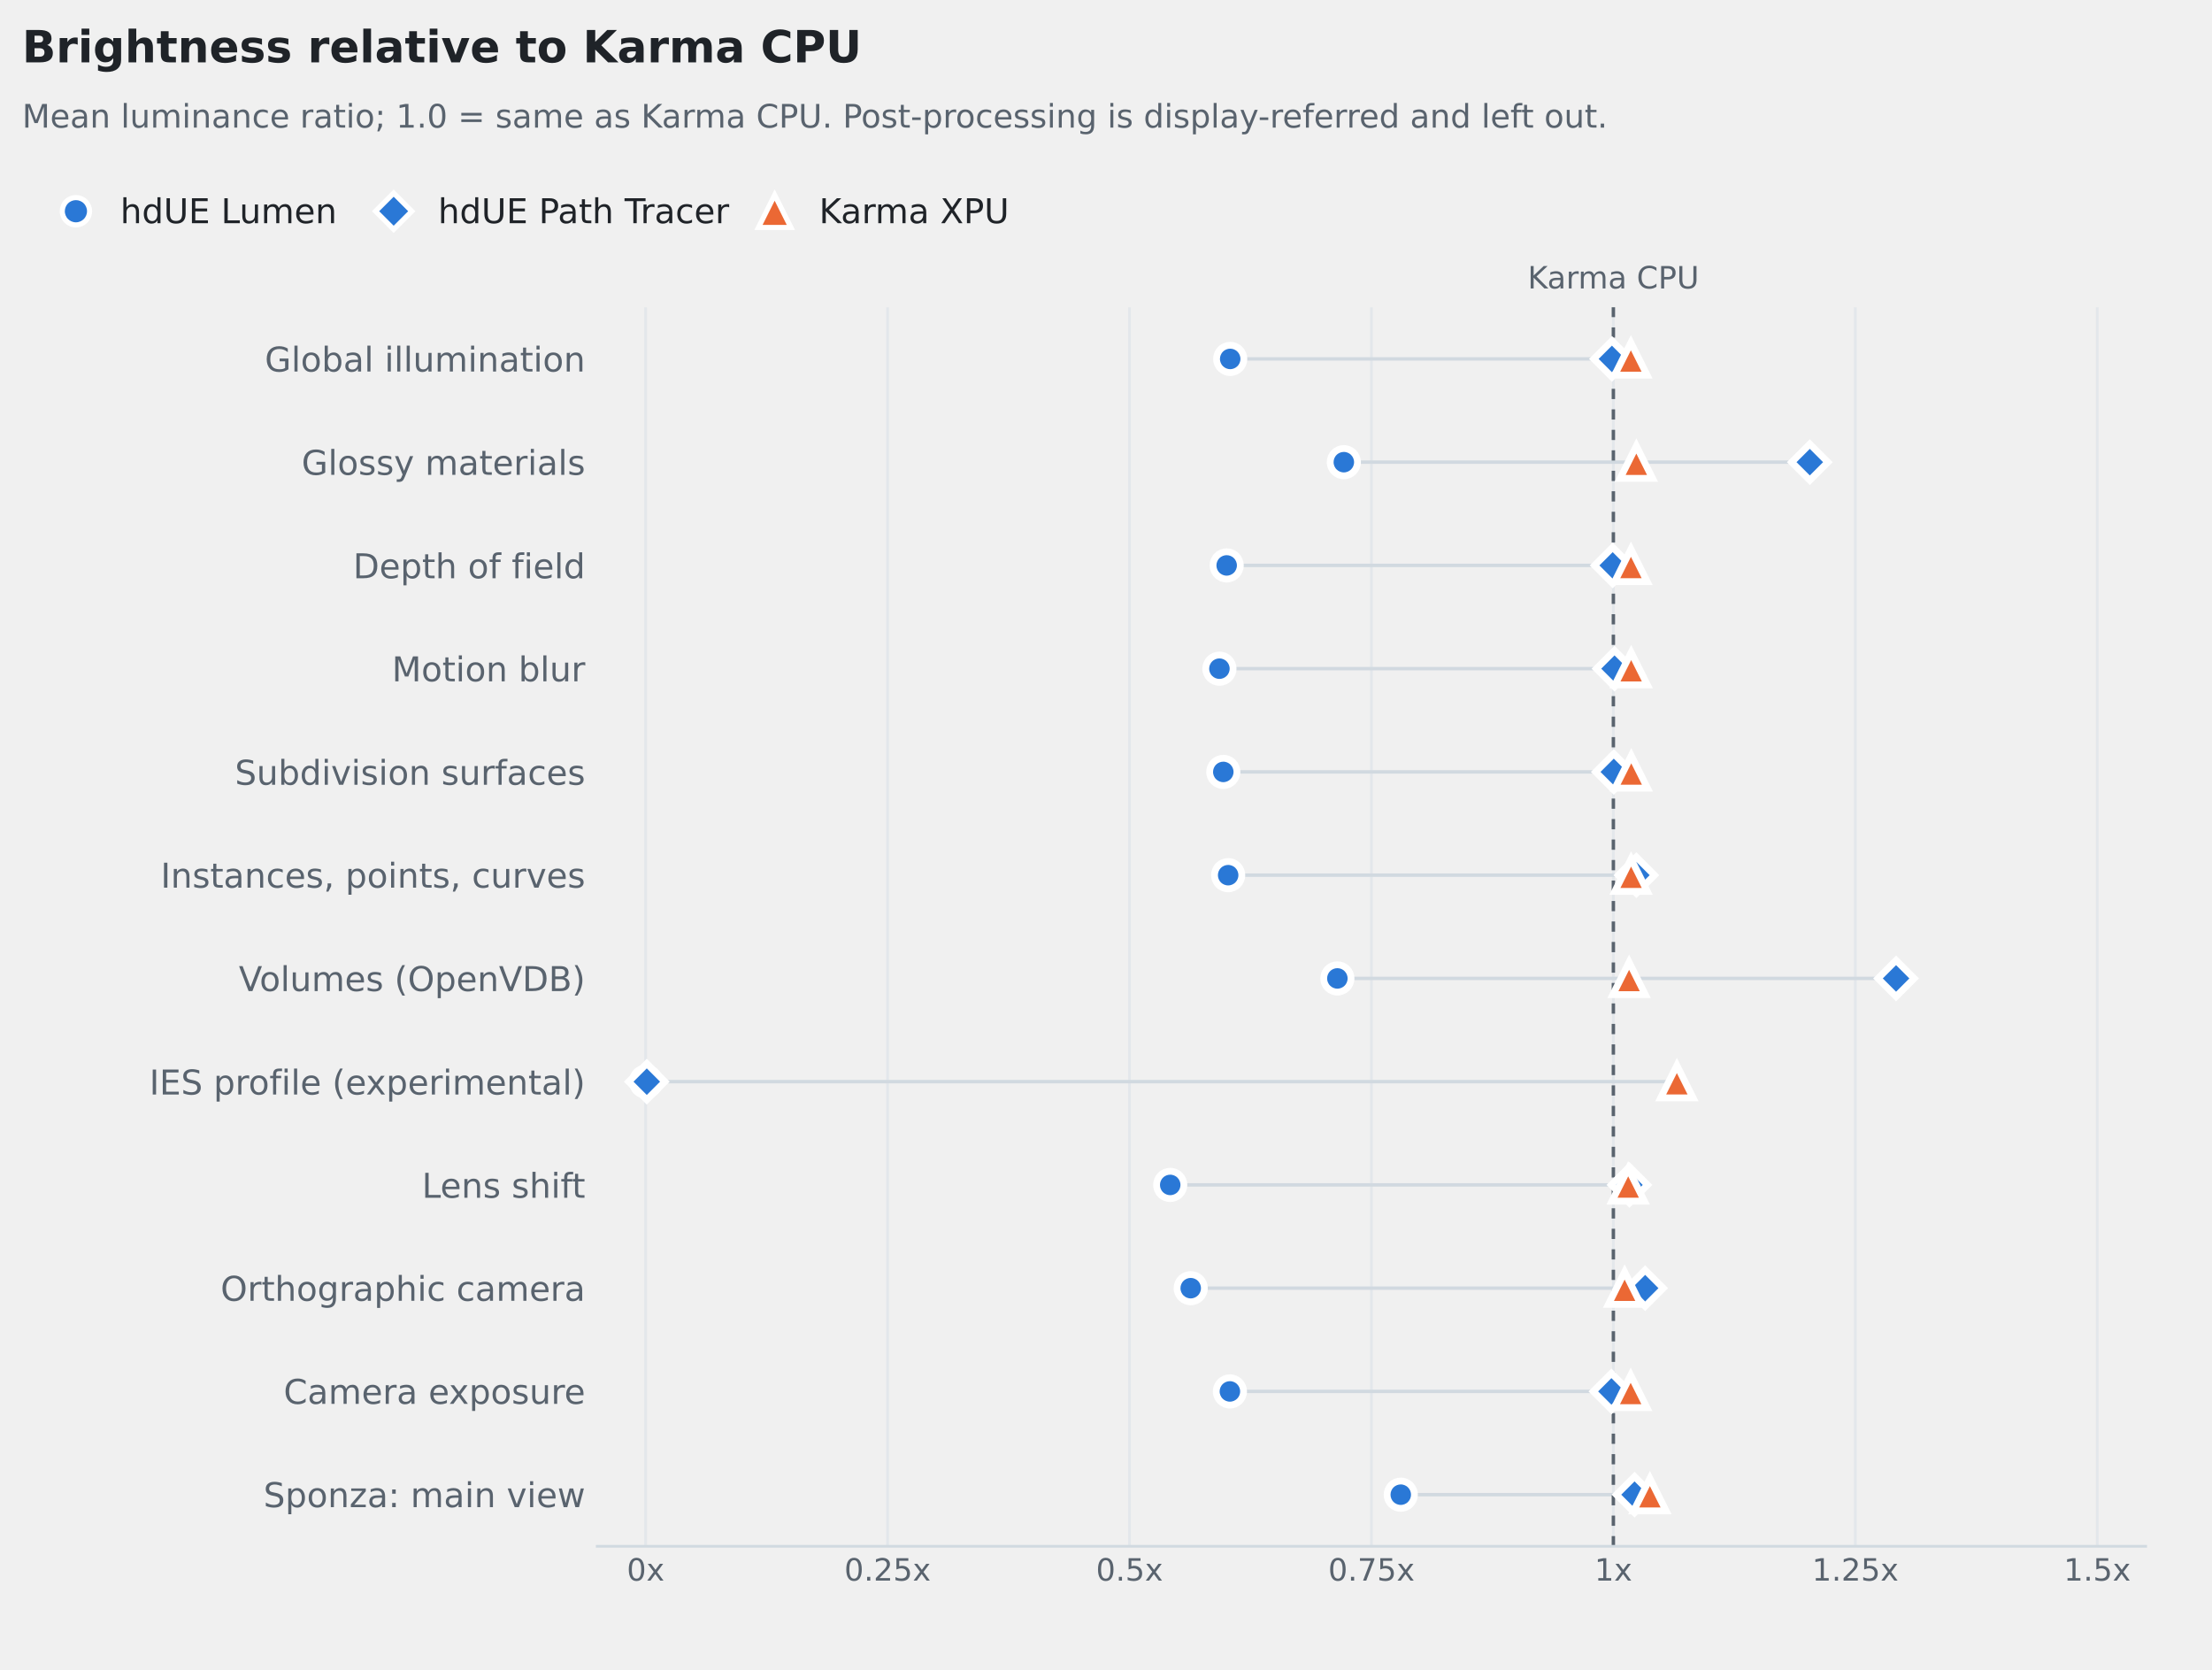
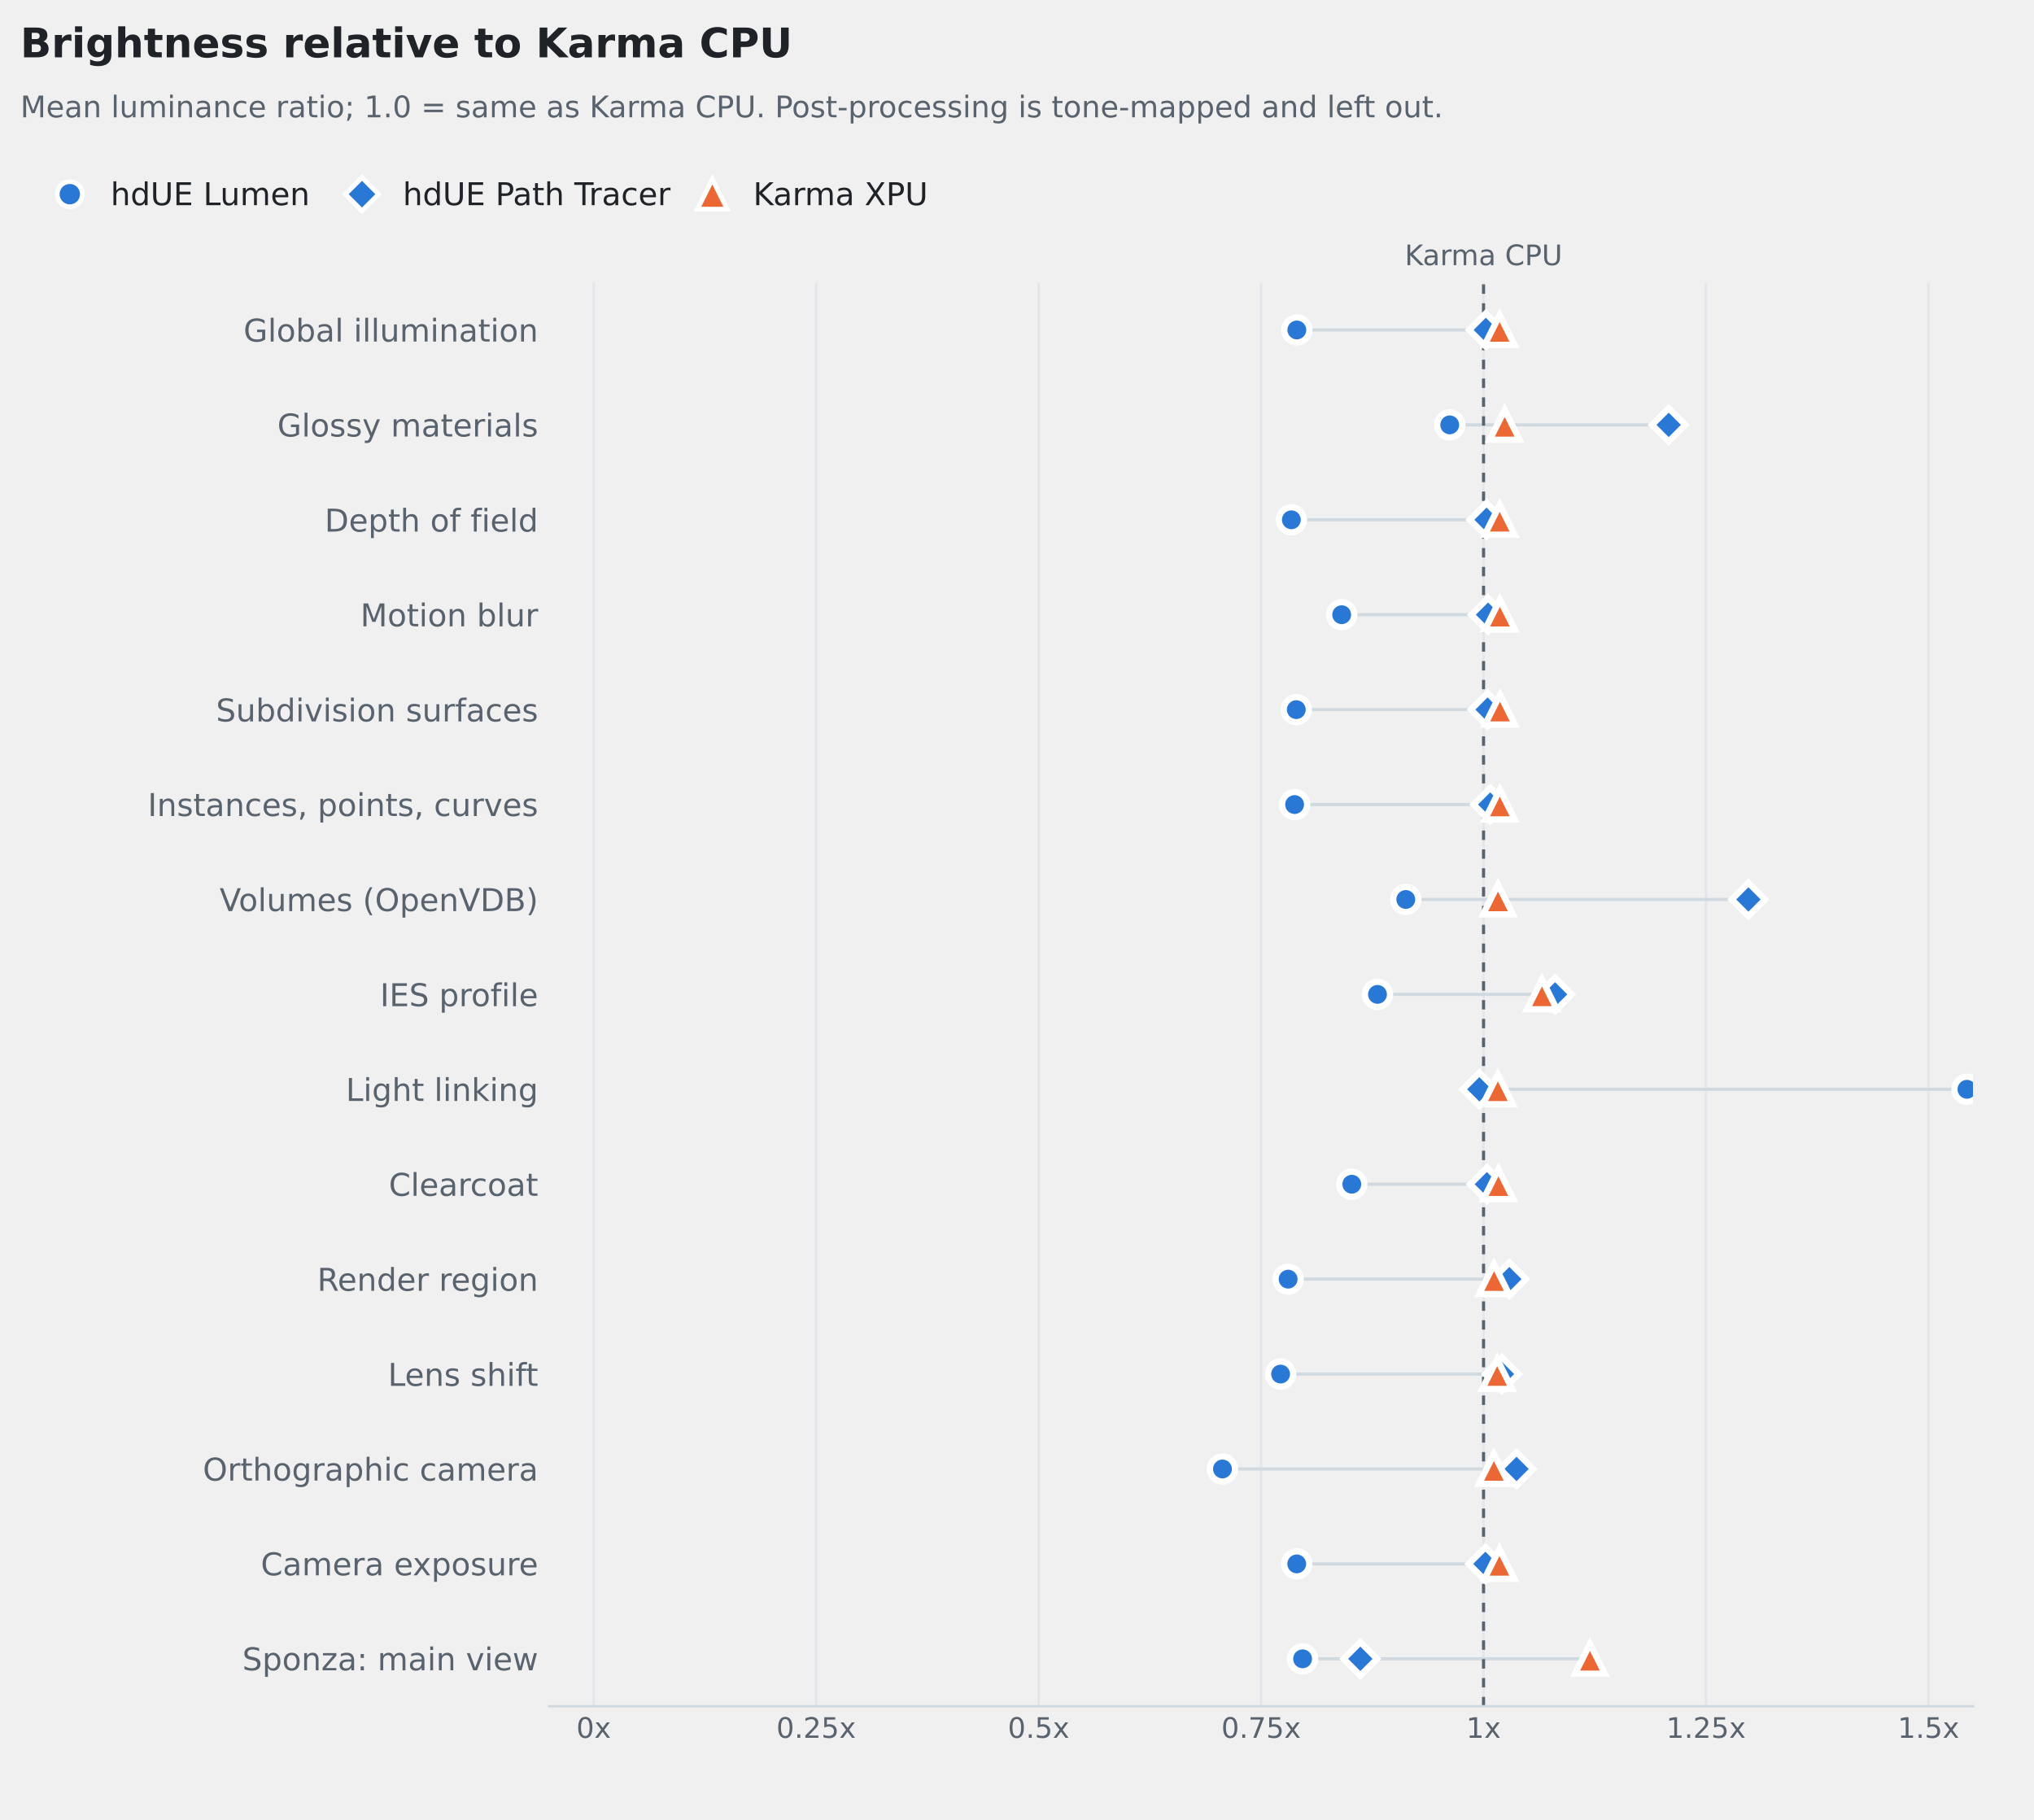
- <svg xmlns="http://www.w3.org/2000/svg" xmlns:xlink="http://www.w3.org/1999/xlink" width="648pt" height="488.88pt" viewBox="0 0 648 488.88" version="1.1">
+ <svg xmlns="http://www.w3.org/2000/svg" xmlns:xlink="http://www.w3.org/1999/xlink" width="648pt" height="579.6pt" viewBox="0 0 648 579.6" version="1.1">
  <defs>
    <style type="text/css">*{stroke-linejoin: round; stroke-linecap: butt}</style>
  </defs>
  <g id="figure_1">
    <g id="patch_1">
-       <path d="M 0 488.88  L 648 488.88  L 648 0  L 0 0  L 0 488.88  z " style="fill: none; opacity: 0" />
+       <path d="M 0 579.6  L 648 579.6  L 648 0  L 0 0  L 0 579.6  z " style="fill: none; opacity: 0" />
    </g>
    <g id="axes_1">
      <g id="patch_2">
-         <path d="M 174.96 452.88  L 628.56 452.88  L 628.56 90  L 174.96 90  L 174.96 452.88  z " style="fill: none" />
+         <path d="M 174.96 543.6  L 628.56 543.6  L 628.56 90  L 174.96 90  L 174.96 543.6  z " style="fill: none" />
      </g>
      <g id="matplotlib.axis_1">
        <g id="xtick_1">
          <g id="line2d_1">
-             <path d="M 189.135 452.88  L 189.135 90  " clip-path="url(#pdfcd47c5ab)" style="fill: none; stroke: #e3e7eb; stroke-width: 0.8; stroke-linecap: square" />
+             <path d="M 189.135 543.6  L 189.135 90  " clip-path="url(#p915c57d8f7)" style="fill: none; stroke: #e3e7eb; stroke-width: 0.8; stroke-linecap: square" />
          </g>
          <g id="line2d_2" />
          <g id="text_1">
-             <text style="font-size: 9px; font-family: 'Segoe UI', 'DejaVu Sans'; text-anchor: middle; fill: #59636e" x="189.135" y="462.932" transform="rotate(-0 189.135 462.9322)">0x</text>
+             <text style="font-size: 9px; font-family: 'Segoe UI', 'DejaVu Sans'; text-anchor: middle; fill: #59636e" x="189.135" y="553.652" transform="rotate(-0 189.135 553.6522)">0x</text>
          </g>
        </g>
        <g id="xtick_2">
          <g id="line2d_3">
-             <path d="M 260.01 452.88  L 260.01 90  " clip-path="url(#pdfcd47c5ab)" style="fill: none; stroke: #e3e7eb; stroke-width: 0.8; stroke-linecap: square" />
+             <path d="M 260.01 543.6  L 260.01 90  " clip-path="url(#p915c57d8f7)" style="fill: none; stroke: #e3e7eb; stroke-width: 0.8; stroke-linecap: square" />
          </g>
          <g id="line2d_4" />
          <g id="text_2">
-             <text style="font-size: 9px; font-family: 'Segoe UI', 'DejaVu Sans'; text-anchor: middle; fill: #59636e" x="260.01" y="462.932" transform="rotate(-0 260.01 462.9322)">0.25x</text>
+             <text style="font-size: 9px; font-family: 'Segoe UI', 'DejaVu Sans'; text-anchor: middle; fill: #59636e" x="260.01" y="553.652" transform="rotate(-0 260.01 553.6522)">0.25x</text>
          </g>
        </g>
        <g id="xtick_3">
          <g id="line2d_5">
-             <path d="M 330.885 452.88  L 330.885 90  " clip-path="url(#pdfcd47c5ab)" style="fill: none; stroke: #e3e7eb; stroke-width: 0.8; stroke-linecap: square" />
+             <path d="M 330.885 543.6  L 330.885 90  " clip-path="url(#p915c57d8f7)" style="fill: none; stroke: #e3e7eb; stroke-width: 0.8; stroke-linecap: square" />
          </g>
          <g id="line2d_6" />
          <g id="text_3">
-             <text style="font-size: 9px; font-family: 'Segoe UI', 'DejaVu Sans'; text-anchor: middle; fill: #59636e" x="330.885" y="462.932" transform="rotate(-0 330.885 462.9322)">0.5x</text>
+             <text style="font-size: 9px; font-family: 'Segoe UI', 'DejaVu Sans'; text-anchor: middle; fill: #59636e" x="330.885" y="553.652" transform="rotate(-0 330.885 553.6522)">0.5x</text>
          </g>
        </g>
        <g id="xtick_4">
          <g id="line2d_7">
-             <path d="M 401.76 452.88  L 401.76 90  " clip-path="url(#pdfcd47c5ab)" style="fill: none; stroke: #e3e7eb; stroke-width: 0.8; stroke-linecap: square" />
+             <path d="M 401.76 543.6  L 401.76 90  " clip-path="url(#p915c57d8f7)" style="fill: none; stroke: #e3e7eb; stroke-width: 0.8; stroke-linecap: square" />
          </g>
          <g id="line2d_8" />
          <g id="text_4">
-             <text style="font-size: 9px; font-family: 'Segoe UI', 'DejaVu Sans'; text-anchor: middle; fill: #59636e" x="401.76" y="462.932" transform="rotate(-0 401.76 462.9322)">0.75x</text>
+             <text style="font-size: 9px; font-family: 'Segoe UI', 'DejaVu Sans'; text-anchor: middle; fill: #59636e" x="401.76" y="553.652" transform="rotate(-0 401.76 553.6522)">0.75x</text>
          </g>
        </g>
        <g id="xtick_5">
          <g id="line2d_9">
-             <path d="M 472.635 452.88  L 472.635 90  " clip-path="url(#pdfcd47c5ab)" style="fill: none; stroke: #e3e7eb; stroke-width: 0.8; stroke-linecap: square" />
+             <path d="M 472.635 543.6  L 472.635 90  " clip-path="url(#p915c57d8f7)" style="fill: none; stroke: #e3e7eb; stroke-width: 0.8; stroke-linecap: square" />
          </g>
          <g id="line2d_10" />
          <g id="text_5">
-             <text style="font-size: 9px; font-family: 'Segoe UI', 'DejaVu Sans'; text-anchor: middle; fill: #59636e" x="472.635" y="462.932" transform="rotate(-0 472.635 462.9322)">1x</text>
+             <text style="font-size: 9px; font-family: 'Segoe UI', 'DejaVu Sans'; text-anchor: middle; fill: #59636e" x="472.635" y="553.652" transform="rotate(-0 472.635 553.6522)">1x</text>
          </g>
        </g>
        <g id="xtick_6">
          <g id="line2d_11">
-             <path d="M 543.51 452.88  L 543.51 90  " clip-path="url(#pdfcd47c5ab)" style="fill: none; stroke: #e3e7eb; stroke-width: 0.8; stroke-linecap: square" />
+             <path d="M 543.51 543.6  L 543.51 90  " clip-path="url(#p915c57d8f7)" style="fill: none; stroke: #e3e7eb; stroke-width: 0.8; stroke-linecap: square" />
          </g>
          <g id="line2d_12" />
          <g id="text_6">
-             <text style="font-size: 9px; font-family: 'Segoe UI', 'DejaVu Sans'; text-anchor: middle; fill: #59636e" x="543.51" y="462.932" transform="rotate(-0 543.51 462.9322)">1.25x</text>
+             <text style="font-size: 9px; font-family: 'Segoe UI', 'DejaVu Sans'; text-anchor: middle; fill: #59636e" x="543.51" y="553.652" transform="rotate(-0 543.51 553.6522)">1.25x</text>
          </g>
        </g>
        <g id="xtick_7">
          <g id="line2d_13">
-             <path d="M 614.385 452.88  L 614.385 90  " clip-path="url(#pdfcd47c5ab)" style="fill: none; stroke: #e3e7eb; stroke-width: 0.8; stroke-linecap: square" />
+             <path d="M 614.385 543.6  L 614.385 90  " clip-path="url(#p915c57d8f7)" style="fill: none; stroke: #e3e7eb; stroke-width: 0.8; stroke-linecap: square" />
          </g>
          <g id="line2d_14" />
          <g id="text_7">
-             <text style="font-size: 9px; font-family: 'Segoe UI', 'DejaVu Sans'; text-anchor: middle; fill: #59636e" x="614.385" y="462.932" transform="rotate(-0 614.385 462.9322)">1.5x</text>
+             <text style="font-size: 9px; font-family: 'Segoe UI', 'DejaVu Sans'; text-anchor: middle; fill: #59636e" x="614.385" y="553.652" transform="rotate(-0 614.385 553.6522)">1.5x</text>
          </g>
        </g>
      </g>
      <g id="matplotlib.axis_2">
        <g id="ytick_1">
          <g id="line2d_15" />
          <g id="text_8">
            <text style="font-size: 10px; font-family: 'Segoe UI', 'DejaVu Sans'; text-anchor: end; fill: #59636e" x="171.46" y="108.822" transform="rotate(-0 171.46 108.8216)">Global illumination</text>
          </g>
        </g>
        <g id="ytick_2">
          <g id="line2d_16" />
          <g id="text_9">
            <text style="font-size: 10px; font-family: 'Segoe UI', 'DejaVu Sans'; text-anchor: end; fill: #59636e" x="171.46" y="139.062" transform="rotate(-0 171.46 139.0616)">Glossy materials</text>
          </g>
        </g>
        <g id="ytick_3">
          <g id="line2d_17" />
          <g id="text_10">
            <text style="font-size: 10px; font-family: 'Segoe UI', 'DejaVu Sans'; text-anchor: end; fill: #59636e" x="171.46" y="169.355" transform="rotate(-0 171.46 169.3547)">Depth of field</text>
          </g>
        </g>
        <g id="ytick_4">
          <g id="line2d_18" />
          <g id="text_11">
            <text style="font-size: 10px; font-family: 'Segoe UI', 'DejaVu Sans'; text-anchor: end; fill: #59636e" x="171.46" y="199.542" transform="rotate(-0 171.46 199.5416)">Motion blur</text>
          </g>
        </g>
        <g id="ytick_5">
          <g id="line2d_19" />
          <g id="text_12">
            <text style="font-size: 10px; font-family: 'Segoe UI', 'DejaVu Sans'; text-anchor: end; fill: #59636e" x="171.46" y="229.835" transform="rotate(-0 171.46 229.8347)">Subdivision surfaces</text>
          </g>
        </g>
        <g id="ytick_6">
          <g id="line2d_20" />
          <g id="text_13">
            <text style="font-size: 10px; font-family: 'Segoe UI', 'DejaVu Sans'; text-anchor: end; fill: #59636e" x="171.46" y="259.975" transform="rotate(-0 171.46 259.9747)">Instances, points, curves</text>
          </g>
        </g>
        <g id="ytick_7">
          <g id="line2d_21" />
          <g id="text_14">
            <text style="font-size: 10px; font-family: 'Segoe UI', 'DejaVu Sans'; text-anchor: end; fill: #59636e" x="171.46" y="290.262" transform="rotate(-0 171.46 290.2616)">Volumes (OpenVDB)</text>
          </g>
        </g>
        <g id="ytick_8">
          <g id="line2d_22" />
          <g id="text_15">
-             <text style="font-size: 10px; font-family: 'Segoe UI', 'DejaVu Sans'; text-anchor: end; fill: #59636e" x="171.46" y="320.555" transform="rotate(-0 171.46 320.5547)">IES profile (experimental)</text>
+             <text style="font-size: 10px; font-family: 'Segoe UI', 'DejaVu Sans'; text-anchor: end; fill: #59636e" x="171.46" y="320.555" transform="rotate(-0 171.46 320.5547)">IES profile</text>
          </g>
        </g>
        <g id="ytick_9">
          <g id="line2d_23" />
          <g id="text_16">
-             <text style="font-size: 10px; font-family: 'Segoe UI', 'DejaVu Sans'; text-anchor: end; fill: #59636e" x="171.46" y="350.795" transform="rotate(-0 171.46 350.7947)">Lens shift</text>
+             <text style="font-size: 10px; font-family: 'Segoe UI', 'DejaVu Sans'; text-anchor: end; fill: #59636e" x="171.46" y="350.742" transform="rotate(-0 171.46 350.7416)">Light linking</text>
          </g>
        </g>
        <g id="ytick_10">
          <g id="line2d_24" />
          <g id="text_17">
-             <text style="font-size: 10px; font-family: 'Segoe UI', 'DejaVu Sans'; text-anchor: end; fill: #59636e" x="171.46" y="380.982" transform="rotate(-0 171.46 380.9816)">Orthographic camera</text>
+             <text style="font-size: 10px; font-family: 'Segoe UI', 'DejaVu Sans'; text-anchor: end; fill: #59636e" x="171.46" y="380.982" transform="rotate(-0 171.46 380.9816)">Clearcoat</text>
          </g>
        </g>
        <g id="ytick_11">
          <g id="line2d_25" />
          <g id="text_18">
-             <text style="font-size: 10px; font-family: 'Segoe UI', 'DejaVu Sans'; text-anchor: end; fill: #59636e" x="171.46" y="411.16" transform="rotate(-0 171.46 411.1601)">Camera exposure</text>
+             <text style="font-size: 10px; font-family: 'Segoe UI', 'DejaVu Sans'; text-anchor: end; fill: #59636e" x="171.46" y="411.222" transform="rotate(-0 171.46 411.2216)">Render region</text>
          </g>
        </g>
        <g id="ytick_12">
          <g id="line2d_26" />
          <g id="text_19">
-             <text style="font-size: 10px; font-family: 'Segoe UI', 'DejaVu Sans'; text-anchor: end; fill: #59636e" x="171.46" y="441.415" transform="rotate(-0 171.46 441.4147)">Sponza: main view</text>
-           </g>
-         </g>
-       </g>
-       <g id="line2d_27">
-         <path d="M 360.383 105.12  L 477.759 105.12  " clip-path="url(#pdfcd47c5ab)" style="fill: none; stroke: #d1d9e0; stroke-linecap: square" />
-       </g>
-       <g id="line2d_28">
-         <path d="M 393.671 135.36  L 530.176 135.36  " clip-path="url(#pdfcd47c5ab)" style="fill: none; stroke: #d1d9e0; stroke-linecap: square" />
-       </g>
-       <g id="line2d_29">
-         <path d="M 359.349 165.6  L 477.783 165.6  " clip-path="url(#pdfcd47c5ab)" style="fill: none; stroke: #d1d9e0; stroke-linecap: square" />
+             <text style="font-size: 10px; font-family: 'Segoe UI', 'DejaVu Sans'; text-anchor: end; fill: #59636e" x="171.46" y="441.515" transform="rotate(-0 171.46 441.5147)">Lens shift</text>
+           </g>
+         </g>
+         <g id="ytick_13">
+           <g id="line2d_27" />
+           <g id="text_20">
+             <text style="font-size: 10px; font-family: 'Segoe UI', 'DejaVu Sans'; text-anchor: end; fill: #59636e" x="171.46" y="471.702" transform="rotate(-0 171.46 471.7016)">Orthographic camera</text>
+           </g>
+         </g>
+         <g id="ytick_14">
+           <g id="line2d_28" />
+           <g id="text_21">
+             <text style="font-size: 10px; font-family: 'Segoe UI', 'DejaVu Sans'; text-anchor: end; fill: #59636e" x="171.46" y="501.88" transform="rotate(-0 171.46 501.8801)">Camera exposure</text>
+           </g>
+         </g>
+         <g id="ytick_15">
+           <g id="line2d_29" />
+           <g id="text_22">
+             <text style="font-size: 10px; font-family: 'Segoe UI', 'DejaVu Sans'; text-anchor: end; fill: #59636e" x="171.46" y="532.135" transform="rotate(-0 171.46 532.1347)">Sponza: main view</text>
+           </g>
+         </g>
      </g>
      <g id="line2d_30">
-         <path d="M 357.225 195.84  L 477.847 195.84  " clip-path="url(#pdfcd47c5ab)" style="fill: none; stroke: #d1d9e0; stroke-linecap: square" />
+         <path d="M 413.15 105.12  L 477.759 105.12  " clip-path="url(#p915c57d8f7)" style="fill: none; stroke: #d1d9e0; stroke-linecap: square" />
      </g>
      <g id="line2d_31">
-         <path d="M 358.362 226.08  L 477.873 226.08  " clip-path="url(#pdfcd47c5ab)" style="fill: none; stroke: #d1d9e0; stroke-linecap: square" />
+         <path d="M 461.857 135.36  L 531.619 135.36  " clip-path="url(#p915c57d8f7)" style="fill: none; stroke: #d1d9e0; stroke-linecap: square" />
      </g>
      <g id="line2d_32">
-         <path d="M 359.783 256.32  L 479.368 256.32  " clip-path="url(#pdfcd47c5ab)" style="fill: none; stroke: #d1d9e0; stroke-linecap: square" />
+         <path d="M 411.409 165.6  L 477.783 165.6  " clip-path="url(#p915c57d8f7)" style="fill: none; stroke: #d1d9e0; stroke-linecap: square" />
      </g>
      <g id="line2d_33">
-         <path d="M 391.776 286.56  L 555.449 286.56  " clip-path="url(#pdfcd47c5ab)" style="fill: none; stroke: #d1d9e0; stroke-linecap: square" />
+         <path d="M 427.441 195.84  L 477.847 195.84  " clip-path="url(#p915c57d8f7)" style="fill: none; stroke: #d1d9e0; stroke-linecap: square" />
      </g>
      <g id="line2d_34">
-         <path d="M 189.237 316.8  L 491.234 316.8  " clip-path="url(#pdfcd47c5ab)" style="fill: none; stroke: #d1d9e0; stroke-linecap: square" />
+         <path d="M 412.973 226.08  L 477.873 226.08  " clip-path="url(#p915c57d8f7)" style="fill: none; stroke: #d1d9e0; stroke-linecap: square" />
      </g>
      <g id="line2d_35">
-         <path d="M 342.812 347.04  L 477.338 347.04  " clip-path="url(#pdfcd47c5ab)" style="fill: none; stroke: #d1d9e0; stroke-linecap: square" />
+         <path d="M 412.437 256.32  L 477.823 256.32  " clip-path="url(#p915c57d8f7)" style="fill: none; stroke: #d1d9e0; stroke-linecap: square" />
      </g>
      <g id="line2d_36">
-         <path d="M 348.817 377.28  L 481.948 377.28  " clip-path="url(#pdfcd47c5ab)" style="fill: none; stroke: #d1d9e0; stroke-linecap: square" />
+         <path d="M 447.86 286.56  L 557.011 286.56  " clip-path="url(#p915c57d8f7)" style="fill: none; stroke: #d1d9e0; stroke-linecap: square" />
      </g>
      <g id="line2d_37">
-         <path d="M 360.294 407.52  L 477.702 407.52  " clip-path="url(#pdfcd47c5ab)" style="fill: none; stroke: #d1d9e0; stroke-linecap: square" />
+         <path d="M 438.849 316.8  L 495.421 316.8  " clip-path="url(#p915c57d8f7)" style="fill: none; stroke: #d1d9e0; stroke-linecap: square" />
      </g>
      <g id="line2d_38">
-         <path d="M 410.35 437.76  L 483.333 437.76  " clip-path="url(#pdfcd47c5ab)" style="fill: none; stroke: #d1d9e0; stroke-linecap: square" />
+         <path d="M 471.293 347.04  L 626.634 347.04  " clip-path="url(#p915c57d8f7)" style="fill: none; stroke: #d1d9e0; stroke-linecap: square" />
      </g>
      <g id="line2d_39">
-         <path d="M 472.635 452.88  L 472.635 90  " clip-path="url(#pdfcd47c5ab)" style="fill: none; stroke-dasharray: 3,3; stroke-dashoffset: 0; stroke: #59636e" />
+         <path d="M 430.657 377.28  L 477.378 377.28  " clip-path="url(#p915c57d8f7)" style="fill: none; stroke: #d1d9e0; stroke-linecap: square" />
+       </g>
+       <g id="line2d_40">
+         <path d="M 410.377 407.52  L 480.845 407.52  " clip-path="url(#p915c57d8f7)" style="fill: none; stroke: #d1d9e0; stroke-linecap: square" />
+       </g>
+       <g id="line2d_41">
+         <path d="M 407.98 437.76  L 478.503 437.76  " clip-path="url(#p915c57d8f7)" style="fill: none; stroke: #d1d9e0; stroke-linecap: square" />
+       </g>
+       <g id="line2d_42">
+         <path d="M 389.46 468  L 483.14 468  " clip-path="url(#p915c57d8f7)" style="fill: none; stroke: #d1d9e0; stroke-linecap: square" />
+       </g>
+       <g id="line2d_43">
+         <path d="M 413.117 498.24  L 477.702 498.24  " clip-path="url(#p915c57d8f7)" style="fill: none; stroke: #d1d9e0; stroke-linecap: square" />
+       </g>
+       <g id="line2d_44">
+         <path d="M 414.986 528.48  L 506.54 528.48  " clip-path="url(#p915c57d8f7)" style="fill: none; stroke: #d1d9e0; stroke-linecap: square" />
+       </g>
+       <g id="line2d_45">
+         <path d="M 472.635 543.6  L 472.635 90  " clip-path="url(#p915c57d8f7)" style="fill: none; stroke-dasharray: 3,3; stroke-dashoffset: 0; stroke: #59636e" />
      </g>
      <g id="patch_3">
-         <path d="M 174.96 452.88  L 628.56 452.88  " style="fill: none; stroke: #d1d9e0; stroke-width: 0.8; stroke-linejoin: miter; stroke-linecap: square" />
-       </g>
-       <g id="text_20">
+         <path d="M 174.96 543.6  L 628.56 543.6  " style="fill: none; stroke: #d1d9e0; stroke-width: 0.8; stroke-linejoin: miter; stroke-linecap: square" />
+       </g>
+       <g id="text_23">
        <text style="font-size: 9px; font-family: 'Segoe UI', 'DejaVu Sans'; text-anchor: middle; fill: #59636e" x="472.635" y="84.477" transform="rotate(-0 472.635 84.47716)">Karma CPU</text>
      </g>
-       <g id="line2d_40">
+       <g id="line2d_46">
        <defs>
-           <path id="m170db72bab" d="M 0 4  C 1.061 4 2.078 3.579 2.828 2.828  C 3.579 2.078 4 1.061 4 0  C 4 -1.061 3.579 -2.078 2.828 -2.828  C 2.078 -3.579 1.061 -4 0 -4  C -1.061 -4 -2.078 -3.579 -2.828 -2.828  C -3.579 -2.078 -4 -1.061 -4 0  C -4 1.061 -3.579 2.078 -2.828 2.828  C -2.078 3.579 -1.061 4 0 4  z " style="stroke: #ffffff; stroke-width: 2" />
+           <path id="m1d6cbee1e5" d="M 0 4  C 1.061 4 2.078 3.579 2.828 2.828  C 3.579 2.078 4 1.061 4 0  C 4 -1.061 3.579 -2.078 2.828 -2.828  C 2.078 -3.579 1.061 -4 0 -4  C -1.061 -4 -2.078 -3.579 -2.828 -2.828  C -3.579 -2.078 -4 -1.061 -4 0  C -4 1.061 -3.579 2.078 -2.828 2.828  C -2.078 3.579 -1.061 4 0 4  z " style="stroke: #ffffff; stroke-width: 2" />
        </defs>
-         <g clip-path="url(#pdfcd47c5ab)">
-           <use xlink:href="#m170db72bab" x="360.383" y="105.12" style="fill: #2a78d6; stroke: #ffffff; stroke-width: 2" />
-         </g>
-       </g>
-       <g id="line2d_41">
+         <g clip-path="url(#p915c57d8f7)">
+           <use xlink:href="#m1d6cbee1e5" x="413.15" y="105.12" style="fill: #2a78d6; stroke: #ffffff; stroke-width: 2" />
+         </g>
+       </g>
+       <g id="line2d_47">
        <defs>
-           <path id="mae4b335419" d="M 0 5.303  L 5.303 0  L 0 -5.303  L -5.303 0  z " style="stroke: #ffffff; stroke-width: 2; stroke-linejoin: miter" />
+           <path id="m16d672fdec" d="M 0 5.303  L 5.303 0  L 0 -5.303  L -5.303 0  z " style="stroke: #ffffff; stroke-width: 2; stroke-linejoin: miter" />
        </defs>
-         <g clip-path="url(#pdfcd47c5ab)">
-           <use xlink:href="#mae4b335419" x="472.208" y="105.12" style="fill: #2a78d6; stroke: #ffffff; stroke-width: 2; stroke-linejoin: miter" />
-         </g>
-       </g>
-       <g id="line2d_42">
+         <g clip-path="url(#p915c57d8f7)">
+           <use xlink:href="#m16d672fdec" x="473.367" y="105.12" style="fill: #2a78d6; stroke: #ffffff; stroke-width: 2; stroke-linejoin: miter" />
+         </g>
+       </g>
+       <g id="line2d_48">
        <defs>
-           <path id="m5585becc69" d="M 0 -4.75  L -4.75 4.75  L 4.75 4.75  z " style="stroke: #ffffff; stroke-width: 2; stroke-linejoin: miter" />
+           <path id="maeeef97ec6" d="M 0 -4.75  L -4.75 4.75  L 4.75 4.75  z " style="stroke: #ffffff; stroke-width: 2; stroke-linejoin: miter" />
        </defs>
-         <g clip-path="url(#pdfcd47c5ab)">
-           <use xlink:href="#m5585becc69" x="477.759" y="105.12" style="fill: #eb6834; stroke: #ffffff; stroke-width: 2; stroke-linejoin: miter" />
-         </g>
-       </g>
-       <g id="line2d_43">
-         <g clip-path="url(#pdfcd47c5ab)">
-           <use xlink:href="#m170db72bab" x="393.671" y="135.36" style="fill: #2a78d6; stroke: #ffffff; stroke-width: 2" />
-         </g>
-       </g>
-       <g id="line2d_44">
-         <g clip-path="url(#pdfcd47c5ab)">
-           <use xlink:href="#mae4b335419" x="530.176" y="135.36" style="fill: #2a78d6; stroke: #ffffff; stroke-width: 2; stroke-linejoin: miter" />
-         </g>
-       </g>
-       <g id="line2d_45">
-         <g clip-path="url(#pdfcd47c5ab)">
-           <use xlink:href="#m5585becc69" x="479.362" y="135.36" style="fill: #eb6834; stroke: #ffffff; stroke-width: 2; stroke-linejoin: miter" />
-         </g>
-       </g>
-       <g id="line2d_46">
-         <g clip-path="url(#pdfcd47c5ab)">
-           <use xlink:href="#m170db72bab" x="359.349" y="165.6" style="fill: #2a78d6; stroke: #ffffff; stroke-width: 2" />
-         </g>
-       </g>
-       <g id="line2d_47">
-         <g clip-path="url(#pdfcd47c5ab)">
-           <use xlink:href="#mae4b335419" x="472.432" y="165.6" style="fill: #2a78d6; stroke: #ffffff; stroke-width: 2; stroke-linejoin: miter" />
-         </g>
-       </g>
-       <g id="line2d_48">
-         <g clip-path="url(#pdfcd47c5ab)">
-           <use xlink:href="#m5585becc69" x="477.783" y="165.6" style="fill: #eb6834; stroke: #ffffff; stroke-width: 2; stroke-linejoin: miter" />
+         <g clip-path="url(#p915c57d8f7)">
+           <use xlink:href="#maeeef97ec6" x="477.759" y="105.12" style="fill: #eb6834; stroke: #ffffff; stroke-width: 2; stroke-linejoin: miter" />
        </g>
      </g>
      <g id="line2d_49">
-         <g clip-path="url(#pdfcd47c5ab)">
-           <use xlink:href="#m170db72bab" x="357.225" y="195.84" style="fill: #2a78d6; stroke: #ffffff; stroke-width: 2" />
+         <g clip-path="url(#p915c57d8f7)">
+           <use xlink:href="#m1d6cbee1e5" x="461.857" y="135.36" style="fill: #2a78d6; stroke: #ffffff; stroke-width: 2" />
        </g>
      </g>
      <g id="line2d_50">
-         <g clip-path="url(#pdfcd47c5ab)">
-           <use xlink:href="#mae4b335419" x="472.97" y="195.84" style="fill: #2a78d6; stroke: #ffffff; stroke-width: 2; stroke-linejoin: miter" />
+         <g clip-path="url(#p915c57d8f7)">
+           <use xlink:href="#m16d672fdec" x="531.619" y="135.36" style="fill: #2a78d6; stroke: #ffffff; stroke-width: 2; stroke-linejoin: miter" />
        </g>
      </g>
      <g id="line2d_51">
-         <g clip-path="url(#pdfcd47c5ab)">
-           <use xlink:href="#m5585becc69" x="477.847" y="195.84" style="fill: #eb6834; stroke: #ffffff; stroke-width: 2; stroke-linejoin: miter" />
+         <g clip-path="url(#p915c57d8f7)">
+           <use xlink:href="#maeeef97ec6" x="479.362" y="135.36" style="fill: #eb6834; stroke: #ffffff; stroke-width: 2; stroke-linejoin: miter" />
        </g>
      </g>
      <g id="line2d_52">
-         <g clip-path="url(#pdfcd47c5ab)">
-           <use xlink:href="#m170db72bab" x="358.362" y="226.08" style="fill: #2a78d6; stroke: #ffffff; stroke-width: 2" />
+         <g clip-path="url(#p915c57d8f7)">
+           <use xlink:href="#m1d6cbee1e5" x="411.409" y="165.6" style="fill: #2a78d6; stroke: #ffffff; stroke-width: 2" />
        </g>
      </g>
      <g id="line2d_53">
-         <g clip-path="url(#pdfcd47c5ab)">
-           <use xlink:href="#mae4b335419" x="472.753" y="226.08" style="fill: #2a78d6; stroke: #ffffff; stroke-width: 2; stroke-linejoin: miter" />
+         <g clip-path="url(#p915c57d8f7)">
+           <use xlink:href="#m16d672fdec" x="473.591" y="165.6" style="fill: #2a78d6; stroke: #ffffff; stroke-width: 2; stroke-linejoin: miter" />
        </g>
      </g>
      <g id="line2d_54">
-         <g clip-path="url(#pdfcd47c5ab)">
-           <use xlink:href="#m5585becc69" x="477.873" y="226.08" style="fill: #eb6834; stroke: #ffffff; stroke-width: 2; stroke-linejoin: miter" />
+         <g clip-path="url(#p915c57d8f7)">
+           <use xlink:href="#maeeef97ec6" x="477.783" y="165.6" style="fill: #eb6834; stroke: #ffffff; stroke-width: 2; stroke-linejoin: miter" />
        </g>
      </g>
      <g id="line2d_55">
-         <g clip-path="url(#pdfcd47c5ab)">
-           <use xlink:href="#m170db72bab" x="359.783" y="256.32" style="fill: #2a78d6; stroke: #ffffff; stroke-width: 2" />
+         <g clip-path="url(#p915c57d8f7)">
+           <use xlink:href="#m1d6cbee1e5" x="427.441" y="195.84" style="fill: #2a78d6; stroke: #ffffff; stroke-width: 2" />
        </g>
      </g>
      <g id="line2d_56">
-         <g clip-path="url(#pdfcd47c5ab)">
-           <use xlink:href="#mae4b335419" x="479.368" y="256.32" style="fill: #2a78d6; stroke: #ffffff; stroke-width: 2; stroke-linejoin: miter" />
+         <g clip-path="url(#p915c57d8f7)">
+           <use xlink:href="#m16d672fdec" x="474.066" y="195.84" style="fill: #2a78d6; stroke: #ffffff; stroke-width: 2; stroke-linejoin: miter" />
        </g>
      </g>
      <g id="line2d_57">
-         <g clip-path="url(#pdfcd47c5ab)">
-           <use xlink:href="#m5585becc69" x="477.823" y="256.32" style="fill: #eb6834; stroke: #ffffff; stroke-width: 2; stroke-linejoin: miter" />
+         <g clip-path="url(#p915c57d8f7)">
+           <use xlink:href="#maeeef97ec6" x="477.847" y="195.84" style="fill: #eb6834; stroke: #ffffff; stroke-width: 2; stroke-linejoin: miter" />
        </g>
      </g>
      <g id="line2d_58">
-         <g clip-path="url(#pdfcd47c5ab)">
-           <use xlink:href="#m170db72bab" x="391.776" y="286.56" style="fill: #2a78d6; stroke: #ffffff; stroke-width: 2" />
+         <g clip-path="url(#p915c57d8f7)">
+           <use xlink:href="#m1d6cbee1e5" x="412.973" y="226.08" style="fill: #2a78d6; stroke: #ffffff; stroke-width: 2" />
        </g>
      </g>
      <g id="line2d_59">
-         <g clip-path="url(#pdfcd47c5ab)">
-           <use xlink:href="#mae4b335419" x="555.449" y="286.56" style="fill: #2a78d6; stroke: #ffffff; stroke-width: 2; stroke-linejoin: miter" />
+         <g clip-path="url(#p915c57d8f7)">
+           <use xlink:href="#m16d672fdec" x="473.912" y="226.08" style="fill: #2a78d6; stroke: #ffffff; stroke-width: 2; stroke-linejoin: miter" />
        </g>
      </g>
      <g id="line2d_60">
-         <g clip-path="url(#pdfcd47c5ab)">
-           <use xlink:href="#m5585becc69" x="477.238" y="286.56" style="fill: #eb6834; stroke: #ffffff; stroke-width: 2; stroke-linejoin: miter" />
+         <g clip-path="url(#p915c57d8f7)">
+           <use xlink:href="#maeeef97ec6" x="477.873" y="226.08" style="fill: #eb6834; stroke: #ffffff; stroke-width: 2; stroke-linejoin: miter" />
        </g>
      </g>
      <g id="line2d_61">
-         <g clip-path="url(#pdfcd47c5ab)">
-           <use xlink:href="#m170db72bab" x="189.237" y="316.8" style="fill: #2a78d6; stroke: #ffffff; stroke-width: 2" />
+         <g clip-path="url(#p915c57d8f7)">
+           <use xlink:href="#m1d6cbee1e5" x="412.437" y="256.32" style="fill: #2a78d6; stroke: #ffffff; stroke-width: 2" />
        </g>
      </g>
      <g id="line2d_62">
-         <g clip-path="url(#pdfcd47c5ab)">
-           <use xlink:href="#mae4b335419" x="189.474" y="316.8" style="fill: #2a78d6; stroke: #ffffff; stroke-width: 2; stroke-linejoin: miter" />
+         <g clip-path="url(#p915c57d8f7)">
+           <use xlink:href="#m16d672fdec" x="474.762" y="256.32" style="fill: #2a78d6; stroke: #ffffff; stroke-width: 2; stroke-linejoin: miter" />
        </g>
      </g>
      <g id="line2d_63">
-         <g clip-path="url(#pdfcd47c5ab)">
-           <use xlink:href="#m5585becc69" x="491.234" y="316.8" style="fill: #eb6834; stroke: #ffffff; stroke-width: 2; stroke-linejoin: miter" />
+         <g clip-path="url(#p915c57d8f7)">
+           <use xlink:href="#maeeef97ec6" x="477.823" y="256.32" style="fill: #eb6834; stroke: #ffffff; stroke-width: 2; stroke-linejoin: miter" />
        </g>
      </g>
      <g id="line2d_64">
-         <g clip-path="url(#pdfcd47c5ab)">
-           <use xlink:href="#m170db72bab" x="342.812" y="347.04" style="fill: #2a78d6; stroke: #ffffff; stroke-width: 2" />
+         <g clip-path="url(#p915c57d8f7)">
+           <use xlink:href="#m1d6cbee1e5" x="447.86" y="286.56" style="fill: #2a78d6; stroke: #ffffff; stroke-width: 2" />
        </g>
      </g>
      <g id="line2d_65">
-         <g clip-path="url(#pdfcd47c5ab)">
-           <use xlink:href="#mae4b335419" x="477.338" y="347.04" style="fill: #2a78d6; stroke: #ffffff; stroke-width: 2; stroke-linejoin: miter" />
+         <g clip-path="url(#p915c57d8f7)">
+           <use xlink:href="#m16d672fdec" x="557.011" y="286.56" style="fill: #2a78d6; stroke: #ffffff; stroke-width: 2; stroke-linejoin: miter" />
        </g>
      </g>
      <g id="line2d_66">
-         <g clip-path="url(#pdfcd47c5ab)">
-           <use xlink:href="#m5585becc69" x="476.979" y="347.04" style="fill: #eb6834; stroke: #ffffff; stroke-width: 2; stroke-linejoin: miter" />
+         <g clip-path="url(#p915c57d8f7)">
+           <use xlink:href="#maeeef97ec6" x="477.238" y="286.56" style="fill: #eb6834; stroke: #ffffff; stroke-width: 2; stroke-linejoin: miter" />
        </g>
      </g>
      <g id="line2d_67">
-         <g clip-path="url(#pdfcd47c5ab)">
-           <use xlink:href="#m170db72bab" x="348.817" y="377.28" style="fill: #2a78d6; stroke: #ffffff; stroke-width: 2" />
+         <g clip-path="url(#p915c57d8f7)">
+           <use xlink:href="#m1d6cbee1e5" x="438.849" y="316.8" style="fill: #2a78d6; stroke: #ffffff; stroke-width: 2" />
        </g>
      </g>
      <g id="line2d_68">
-         <g clip-path="url(#pdfcd47c5ab)">
-           <use xlink:href="#mae4b335419" x="481.948" y="377.28" style="fill: #2a78d6; stroke: #ffffff; stroke-width: 2; stroke-linejoin: miter" />
+         <g clip-path="url(#p915c57d8f7)">
+           <use xlink:href="#m16d672fdec" x="495.421" y="316.8" style="fill: #2a78d6; stroke: #ffffff; stroke-width: 2; stroke-linejoin: miter" />
        </g>
      </g>
      <g id="line2d_69">
-         <g clip-path="url(#pdfcd47c5ab)">
-           <use xlink:href="#m5585becc69" x="475.931" y="377.28" style="fill: #eb6834; stroke: #ffffff; stroke-width: 2; stroke-linejoin: miter" />
+         <g clip-path="url(#p915c57d8f7)">
+           <use xlink:href="#maeeef97ec6" x="491.234" y="316.8" style="fill: #eb6834; stroke: #ffffff; stroke-width: 2; stroke-linejoin: miter" />
        </g>
      </g>
      <g id="line2d_70">
-         <g clip-path="url(#pdfcd47c5ab)">
-           <use xlink:href="#m170db72bab" x="360.294" y="407.52" style="fill: #2a78d6; stroke: #ffffff; stroke-width: 2" />
+         <g clip-path="url(#p915c57d8f7)">
+           <use xlink:href="#m1d6cbee1e5" x="626.634" y="347.04" style="fill: #2a78d6; stroke: #ffffff; stroke-width: 2" />
        </g>
      </g>
      <g id="line2d_71">
-         <g clip-path="url(#pdfcd47c5ab)">
-           <use xlink:href="#mae4b335419" x="472.061" y="407.52" style="fill: #2a78d6; stroke: #ffffff; stroke-width: 2; stroke-linejoin: miter" />
+         <g clip-path="url(#p915c57d8f7)">
+           <use xlink:href="#m16d672fdec" x="471.293" y="347.04" style="fill: #2a78d6; stroke: #ffffff; stroke-width: 2; stroke-linejoin: miter" />
        </g>
      </g>
      <g id="line2d_72">
-         <g clip-path="url(#pdfcd47c5ab)">
-           <use xlink:href="#m5585becc69" x="477.702" y="407.52" style="fill: #eb6834; stroke: #ffffff; stroke-width: 2; stroke-linejoin: miter" />
+         <g clip-path="url(#p915c57d8f7)">
+           <use xlink:href="#maeeef97ec6" x="477.207" y="347.04" style="fill: #eb6834; stroke: #ffffff; stroke-width: 2; stroke-linejoin: miter" />
        </g>
      </g>
      <g id="line2d_73">
-         <g clip-path="url(#pdfcd47c5ab)">
-           <use xlink:href="#m170db72bab" x="410.35" y="437.76" style="fill: #2a78d6; stroke: #ffffff; stroke-width: 2" />
+         <g clip-path="url(#p915c57d8f7)">
+           <use xlink:href="#m1d6cbee1e5" x="430.657" y="377.28" style="fill: #2a78d6; stroke: #ffffff; stroke-width: 2" />
        </g>
      </g>
      <g id="line2d_74">
-         <g clip-path="url(#pdfcd47c5ab)">
-           <use xlink:href="#mae4b335419" x="478.835" y="437.76" style="fill: #2a78d6; stroke: #ffffff; stroke-width: 2; stroke-linejoin: miter" />
+         <g clip-path="url(#p915c57d8f7)">
+           <use xlink:href="#m16d672fdec" x="473.694" y="377.28" style="fill: #2a78d6; stroke: #ffffff; stroke-width: 2; stroke-linejoin: miter" />
        </g>
      </g>
      <g id="line2d_75">
-         <g clip-path="url(#pdfcd47c5ab)">
-           <use xlink:href="#m5585becc69" x="483.333" y="437.76" style="fill: #eb6834; stroke: #ffffff; stroke-width: 2; stroke-linejoin: miter" />
+         <g clip-path="url(#p915c57d8f7)">
+           <use xlink:href="#maeeef97ec6" x="477.378" y="377.28" style="fill: #eb6834; stroke: #ffffff; stroke-width: 2; stroke-linejoin: miter" />
+         </g>
+       </g>
+       <g id="line2d_76">
+         <g clip-path="url(#p915c57d8f7)">
+           <use xlink:href="#m1d6cbee1e5" x="410.377" y="407.52" style="fill: #2a78d6; stroke: #ffffff; stroke-width: 2" />
+         </g>
+       </g>
+       <g id="line2d_77">
+         <g clip-path="url(#p915c57d8f7)">
+           <use xlink:href="#m16d672fdec" x="480.845" y="407.52" style="fill: #2a78d6; stroke: #ffffff; stroke-width: 2; stroke-linejoin: miter" />
+         </g>
+       </g>
+       <g id="line2d_78">
+         <g clip-path="url(#p915c57d8f7)">
+           <use xlink:href="#maeeef97ec6" x="475.989" y="407.52" style="fill: #eb6834; stroke: #ffffff; stroke-width: 2; stroke-linejoin: miter" />
+         </g>
+       </g>
+       <g id="line2d_79">
+         <g clip-path="url(#p915c57d8f7)">
+           <use xlink:href="#m1d6cbee1e5" x="407.98" y="437.76" style="fill: #2a78d6; stroke: #ffffff; stroke-width: 2" />
+         </g>
+       </g>
+       <g id="line2d_80">
+         <g clip-path="url(#p915c57d8f7)">
+           <use xlink:href="#m16d672fdec" x="478.503" y="437.76" style="fill: #2a78d6; stroke: #ffffff; stroke-width: 2; stroke-linejoin: miter" />
+         </g>
+       </g>
+       <g id="line2d_81">
+         <g clip-path="url(#p915c57d8f7)">
+           <use xlink:href="#maeeef97ec6" x="476.979" y="437.76" style="fill: #eb6834; stroke: #ffffff; stroke-width: 2; stroke-linejoin: miter" />
+         </g>
+       </g>
+       <g id="line2d_82">
+         <g clip-path="url(#p915c57d8f7)">
+           <use xlink:href="#m1d6cbee1e5" x="389.46" y="468" style="fill: #2a78d6; stroke: #ffffff; stroke-width: 2" />
+         </g>
+       </g>
+       <g id="line2d_83">
+         <g clip-path="url(#p915c57d8f7)">
+           <use xlink:href="#m16d672fdec" x="483.14" y="468" style="fill: #2a78d6; stroke: #ffffff; stroke-width: 2; stroke-linejoin: miter" />
+         </g>
+       </g>
+       <g id="line2d_84">
+         <g clip-path="url(#p915c57d8f7)">
+           <use xlink:href="#maeeef97ec6" x="475.931" y="468" style="fill: #eb6834; stroke: #ffffff; stroke-width: 2; stroke-linejoin: miter" />
+         </g>
+       </g>
+       <g id="line2d_85">
+         <g clip-path="url(#p915c57d8f7)">
+           <use xlink:href="#m1d6cbee1e5" x="413.117" y="498.24" style="fill: #2a78d6; stroke: #ffffff; stroke-width: 2" />
+         </g>
+       </g>
+       <g id="line2d_86">
+         <g clip-path="url(#p915c57d8f7)">
+           <use xlink:href="#m16d672fdec" x="473.219" y="498.24" style="fill: #2a78d6; stroke: #ffffff; stroke-width: 2; stroke-linejoin: miter" />
+         </g>
+       </g>
+       <g id="line2d_87">
+         <g clip-path="url(#p915c57d8f7)">
+           <use xlink:href="#maeeef97ec6" x="477.702" y="498.24" style="fill: #eb6834; stroke: #ffffff; stroke-width: 2; stroke-linejoin: miter" />
+         </g>
+       </g>
+       <g id="line2d_88">
+         <g clip-path="url(#p915c57d8f7)">
+           <use xlink:href="#m1d6cbee1e5" x="414.986" y="528.48" style="fill: #2a78d6; stroke: #ffffff; stroke-width: 2" />
+         </g>
+       </g>
+       <g id="line2d_89">
+         <g clip-path="url(#p915c57d8f7)">
+           <use xlink:href="#m16d672fdec" x="433.378" y="528.48" style="fill: #2a78d6; stroke: #ffffff; stroke-width: 2; stroke-linejoin: miter" />
+         </g>
+       </g>
+       <g id="line2d_90">
+         <g clip-path="url(#p915c57d8f7)">
+           <use xlink:href="#maeeef97ec6" x="506.54" y="528.48" style="fill: #eb6834; stroke: #ffffff; stroke-width: 2; stroke-linejoin: miter" />
        </g>
      </g>
    </g>
-     <g id="text_21">
+     <g id="text_24">
      <text style="font-weight: 700; font-size: 13px; font-family: 'Segoe UI', 'DejaVu Sans'; text-anchor: start; fill: #1f2328" x="6.48" y="18.264" transform="rotate(-0 6.48 18.26406)">Brightness relative to Karma CPU</text>
    </g>
-     <g id="text_22">
-       <text style="font-size: 9.5px; font-family: 'Segoe UI', 'DejaVu Sans'; text-anchor: start; fill: #59636e" x="6.48" y="37.374" transform="rotate(-0 6.48 37.37391)">Mean luminance ratio; 1.0 = same as Karma CPU. Post-processing is display-referred and left out.</text>
+     <g id="text_25">
+       <text style="font-size: 9.5px; font-family: 'Segoe UI', 'DejaVu Sans'; text-anchor: start; fill: #59636e" x="6.48" y="37.374" transform="rotate(-0 6.48 37.37391)">Mean luminance ratio; 1.0 = same as Karma CPU. Post-processing is tone-mapped and left out.</text>
    </g>
    <g id="legend_1">
-       <g id="line2d_76">
+       <g id="line2d_91">
        <defs>
-           <path id="m3ef975bdd3" d="M 0 4  C 1.061 4 2.078 3.579 2.828 2.828  C 3.579 2.078 4 1.061 4 0  C 4 -1.061 3.579 -2.078 2.828 -2.828  C 2.078 -3.579 1.061 -4 0 -4  C -1.061 -4 -2.078 -3.579 -2.828 -2.828  C -3.579 -2.078 -4 -1.061 -4 0  C -4 1.061 -3.579 2.078 -2.828 2.828  C -2.078 3.579 -1.061 4 0 4  z " style="stroke: #ffffff; stroke-width: 1.5" />
+           <path id="m65ae90a1e7" d="M 0 4  C 1.061 4 2.078 3.579 2.828 2.828  C 3.579 2.078 4 1.061 4 0  C 4 -1.061 3.579 -2.078 2.828 -2.828  C 2.078 -3.579 1.061 -4 0 -4  C -1.061 -4 -2.078 -3.579 -2.828 -2.828  C -3.579 -2.078 -4 -1.061 -4 0  C -4 1.061 -3.579 2.078 -2.828 2.828  C -2.078 3.579 -1.061 4 0 4  z " style="stroke: #ffffff; stroke-width: 1.5" />
        </defs>
        <g>
-           <use xlink:href="#m3ef975bdd3" x="22.24" y="61.863" style="fill: #2a78d6; stroke: #ffffff; stroke-width: 1.5" />
-         </g>
-       </g>
-       <g id="text_23">
+           <use xlink:href="#m65ae90a1e7" x="22.24" y="61.863" style="fill: #2a78d6; stroke: #ffffff; stroke-width: 1.5" />
+         </g>
+       </g>
+       <g id="text_26">
        <text style="font-size: 10px; font-family: 'Segoe UI', 'DejaVu Sans'; text-anchor: start; fill: #1f2328" x="35.24" y="65.363" transform="rotate(-0 35.24 65.36312)">hdUE Lumen</text>
      </g>
-       <g id="line2d_77">
+       <g id="line2d_92">
        <defs>
-           <path id="m8a5f6d23cd" d="M 0 5.303  L 5.303 0  L 0 -5.303  L -5.303 0  z " style="stroke: #ffffff; stroke-width: 1.5; stroke-linejoin: miter" />
+           <path id="mf53347f2b0" d="M 0 5.303  L 5.303 0  L 0 -5.303  L -5.303 0  z " style="stroke: #ffffff; stroke-width: 1.5; stroke-linejoin: miter" />
        </defs>
        <g>
-           <use xlink:href="#m8a5f6d23cd" x="115.328" y="61.863" style="fill: #2a78d6; stroke: #ffffff; stroke-width: 1.5; stroke-linejoin: miter" />
-         </g>
-       </g>
-       <g id="text_24">
+           <use xlink:href="#mf53347f2b0" x="115.328" y="61.863" style="fill: #2a78d6; stroke: #ffffff; stroke-width: 1.5; stroke-linejoin: miter" />
+         </g>
+       </g>
+       <g id="text_27">
        <text style="font-size: 10px; font-family: 'Segoe UI', 'DejaVu Sans'; text-anchor: start; fill: #1f2328" x="128.327" y="65.363" transform="rotate(-0 128.3275 65.36312)">hdUE Path Tracer</text>
      </g>
-       <g id="line2d_78">
+       <g id="line2d_93">
        <defs>
-           <path id="m876816af04" d="M 0 -4.75  L -4.75 4.75  L 4.75 4.75  z " style="stroke: #ffffff; stroke-width: 1.5; stroke-linejoin: miter" />
+           <path id="mde0d1373fd" d="M 0 -4.75  L -4.75 4.75  L 4.75 4.75  z " style="stroke: #ffffff; stroke-width: 1.5; stroke-linejoin: miter" />
        </defs>
        <g>
-           <use xlink:href="#m876816af04" x="226.937" y="61.863" style="fill: #eb6834; stroke: #ffffff; stroke-width: 1.5; stroke-linejoin: miter" />
-         </g>
-       </g>
-       <g id="text_25">
+           <use xlink:href="#mde0d1373fd" x="226.937" y="61.863" style="fill: #eb6834; stroke: #ffffff; stroke-width: 1.5; stroke-linejoin: miter" />
+         </g>
+       </g>
+       <g id="text_28">
        <text style="font-size: 10px; font-family: 'Segoe UI', 'DejaVu Sans'; text-anchor: start; fill: #1f2328" x="239.937" y="65.363" transform="rotate(-0 239.9369 65.36312)">Karma XPU</text>
      </g>
    </g>
  </g>
  <defs>
-     <clipPath id="pdfcd47c5ab">
-       <rect x="174.96" y="90" width="453.6" height="362.88" />
+     <clipPath id="p915c57d8f7">
+       <rect x="174.96" y="90" width="453.6" height="453.6" />
    </clipPath>
  </defs>
</svg>
